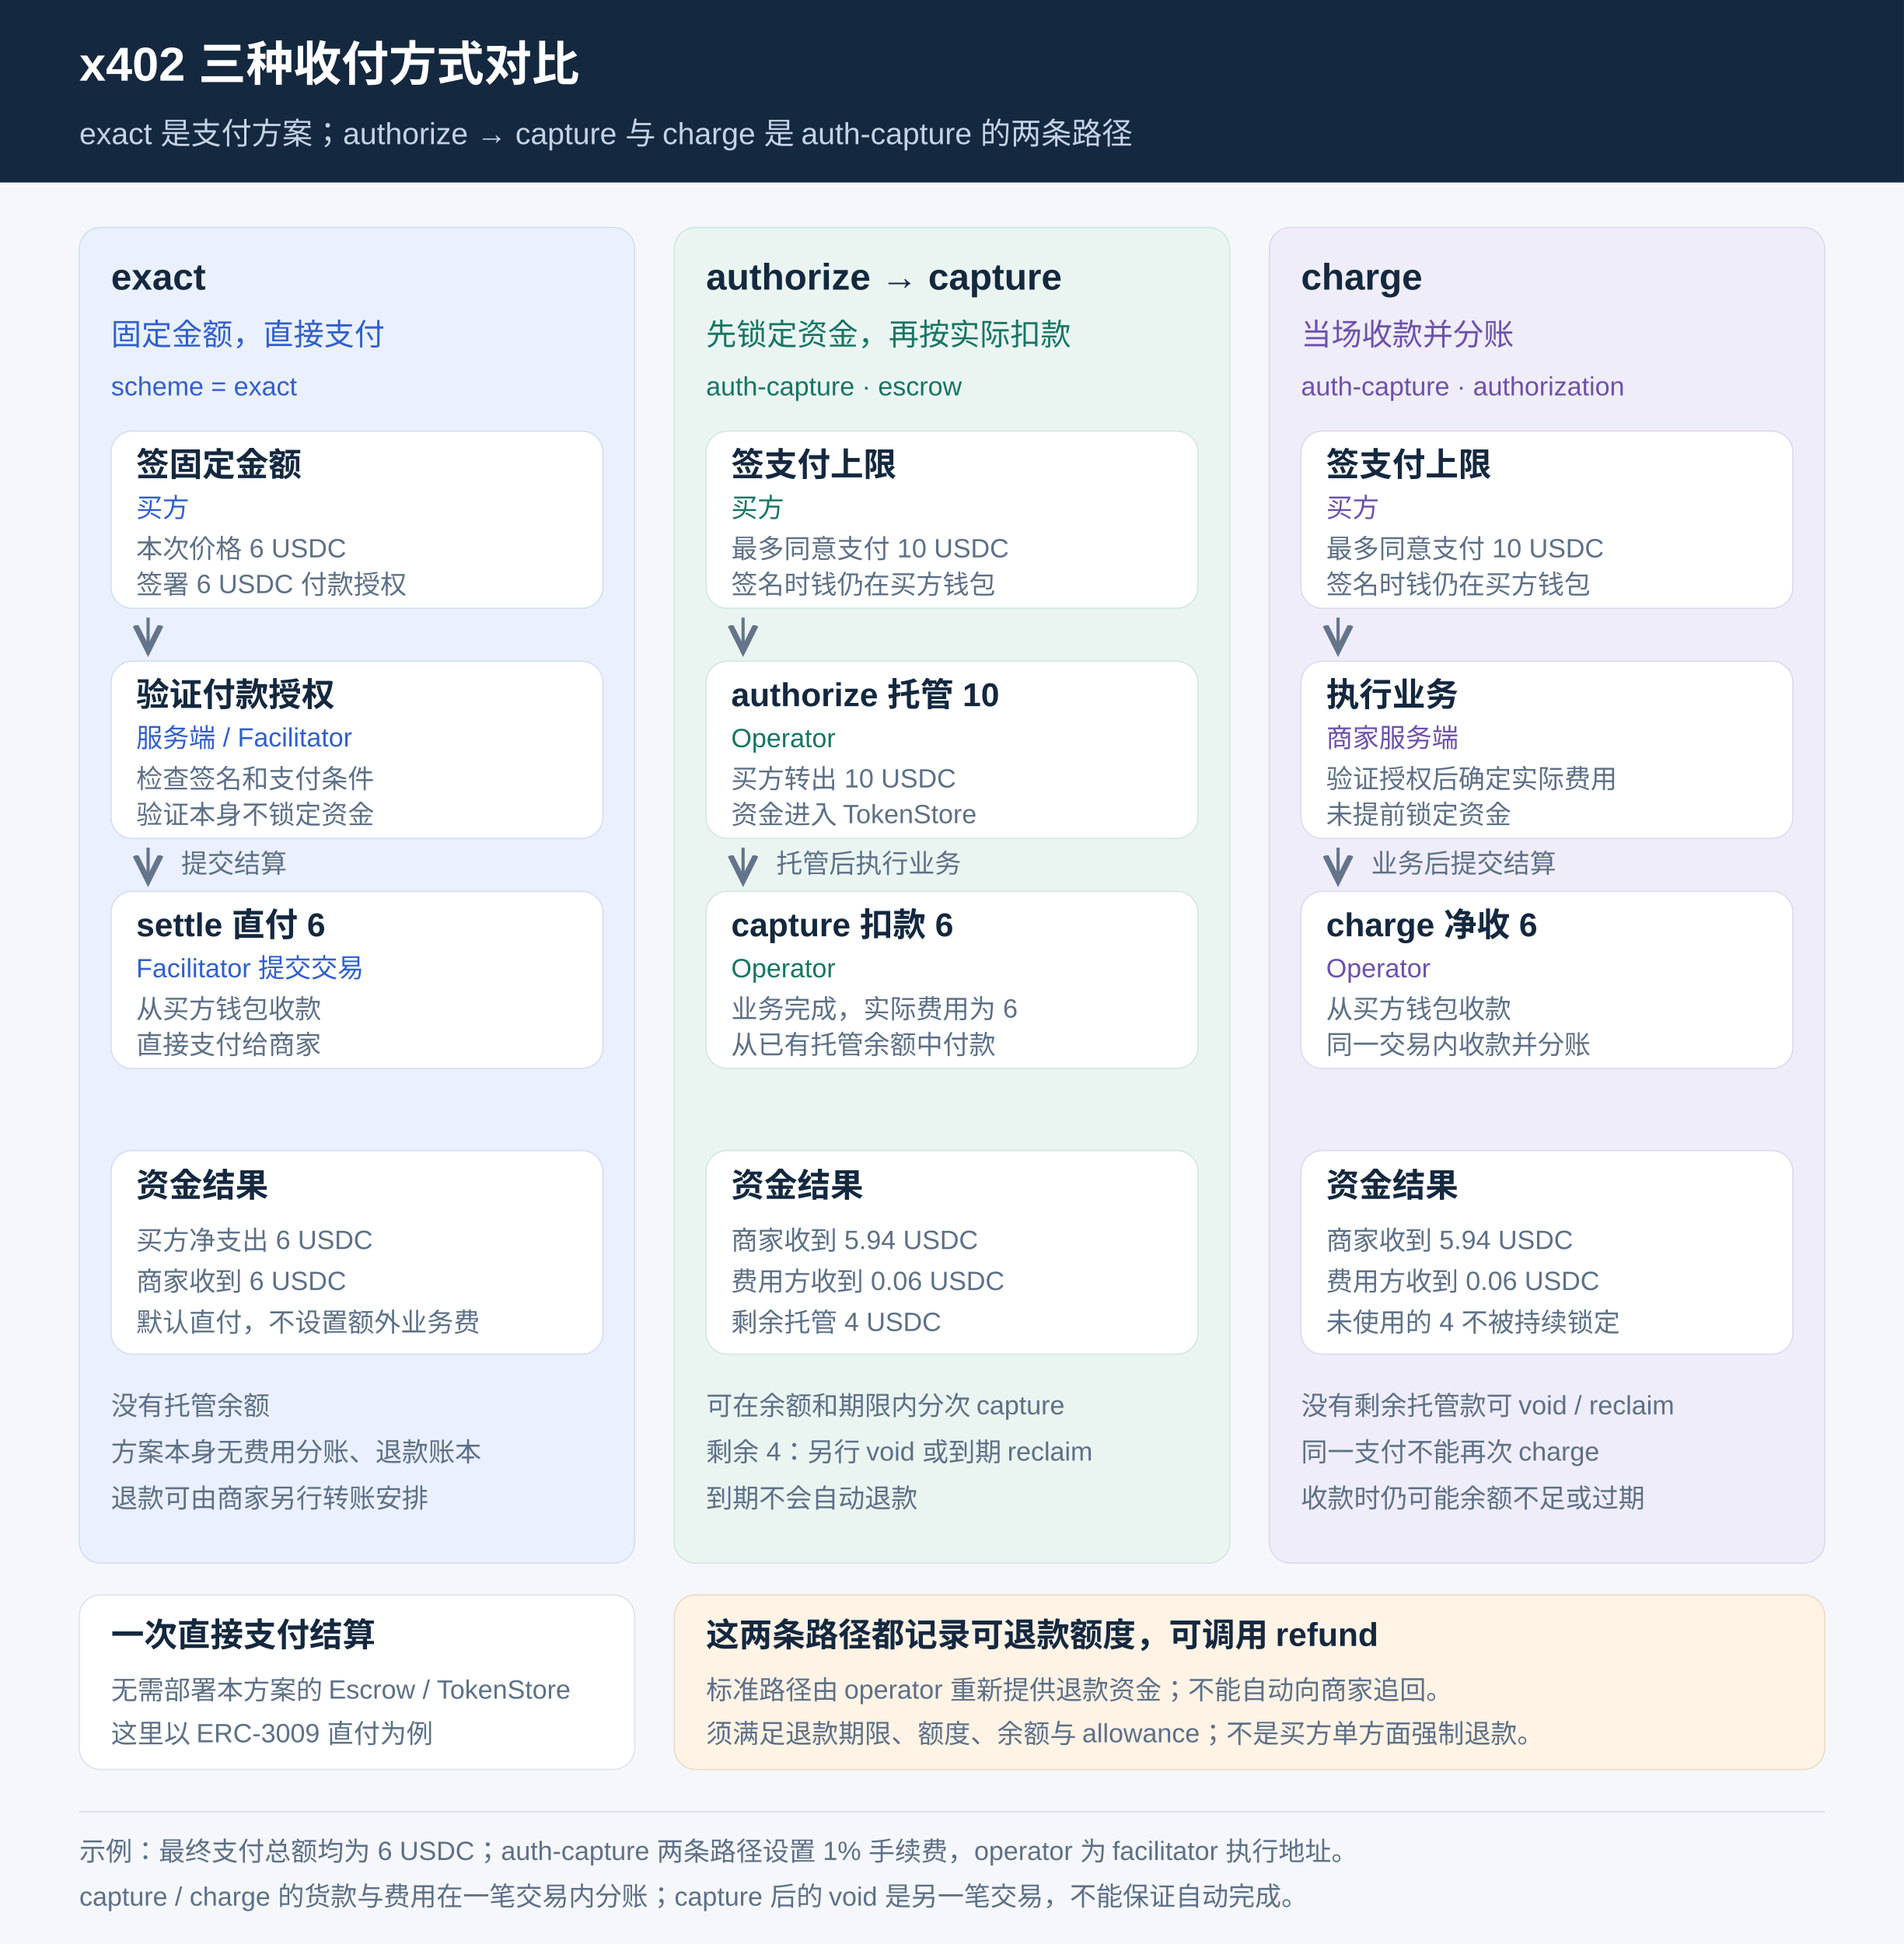
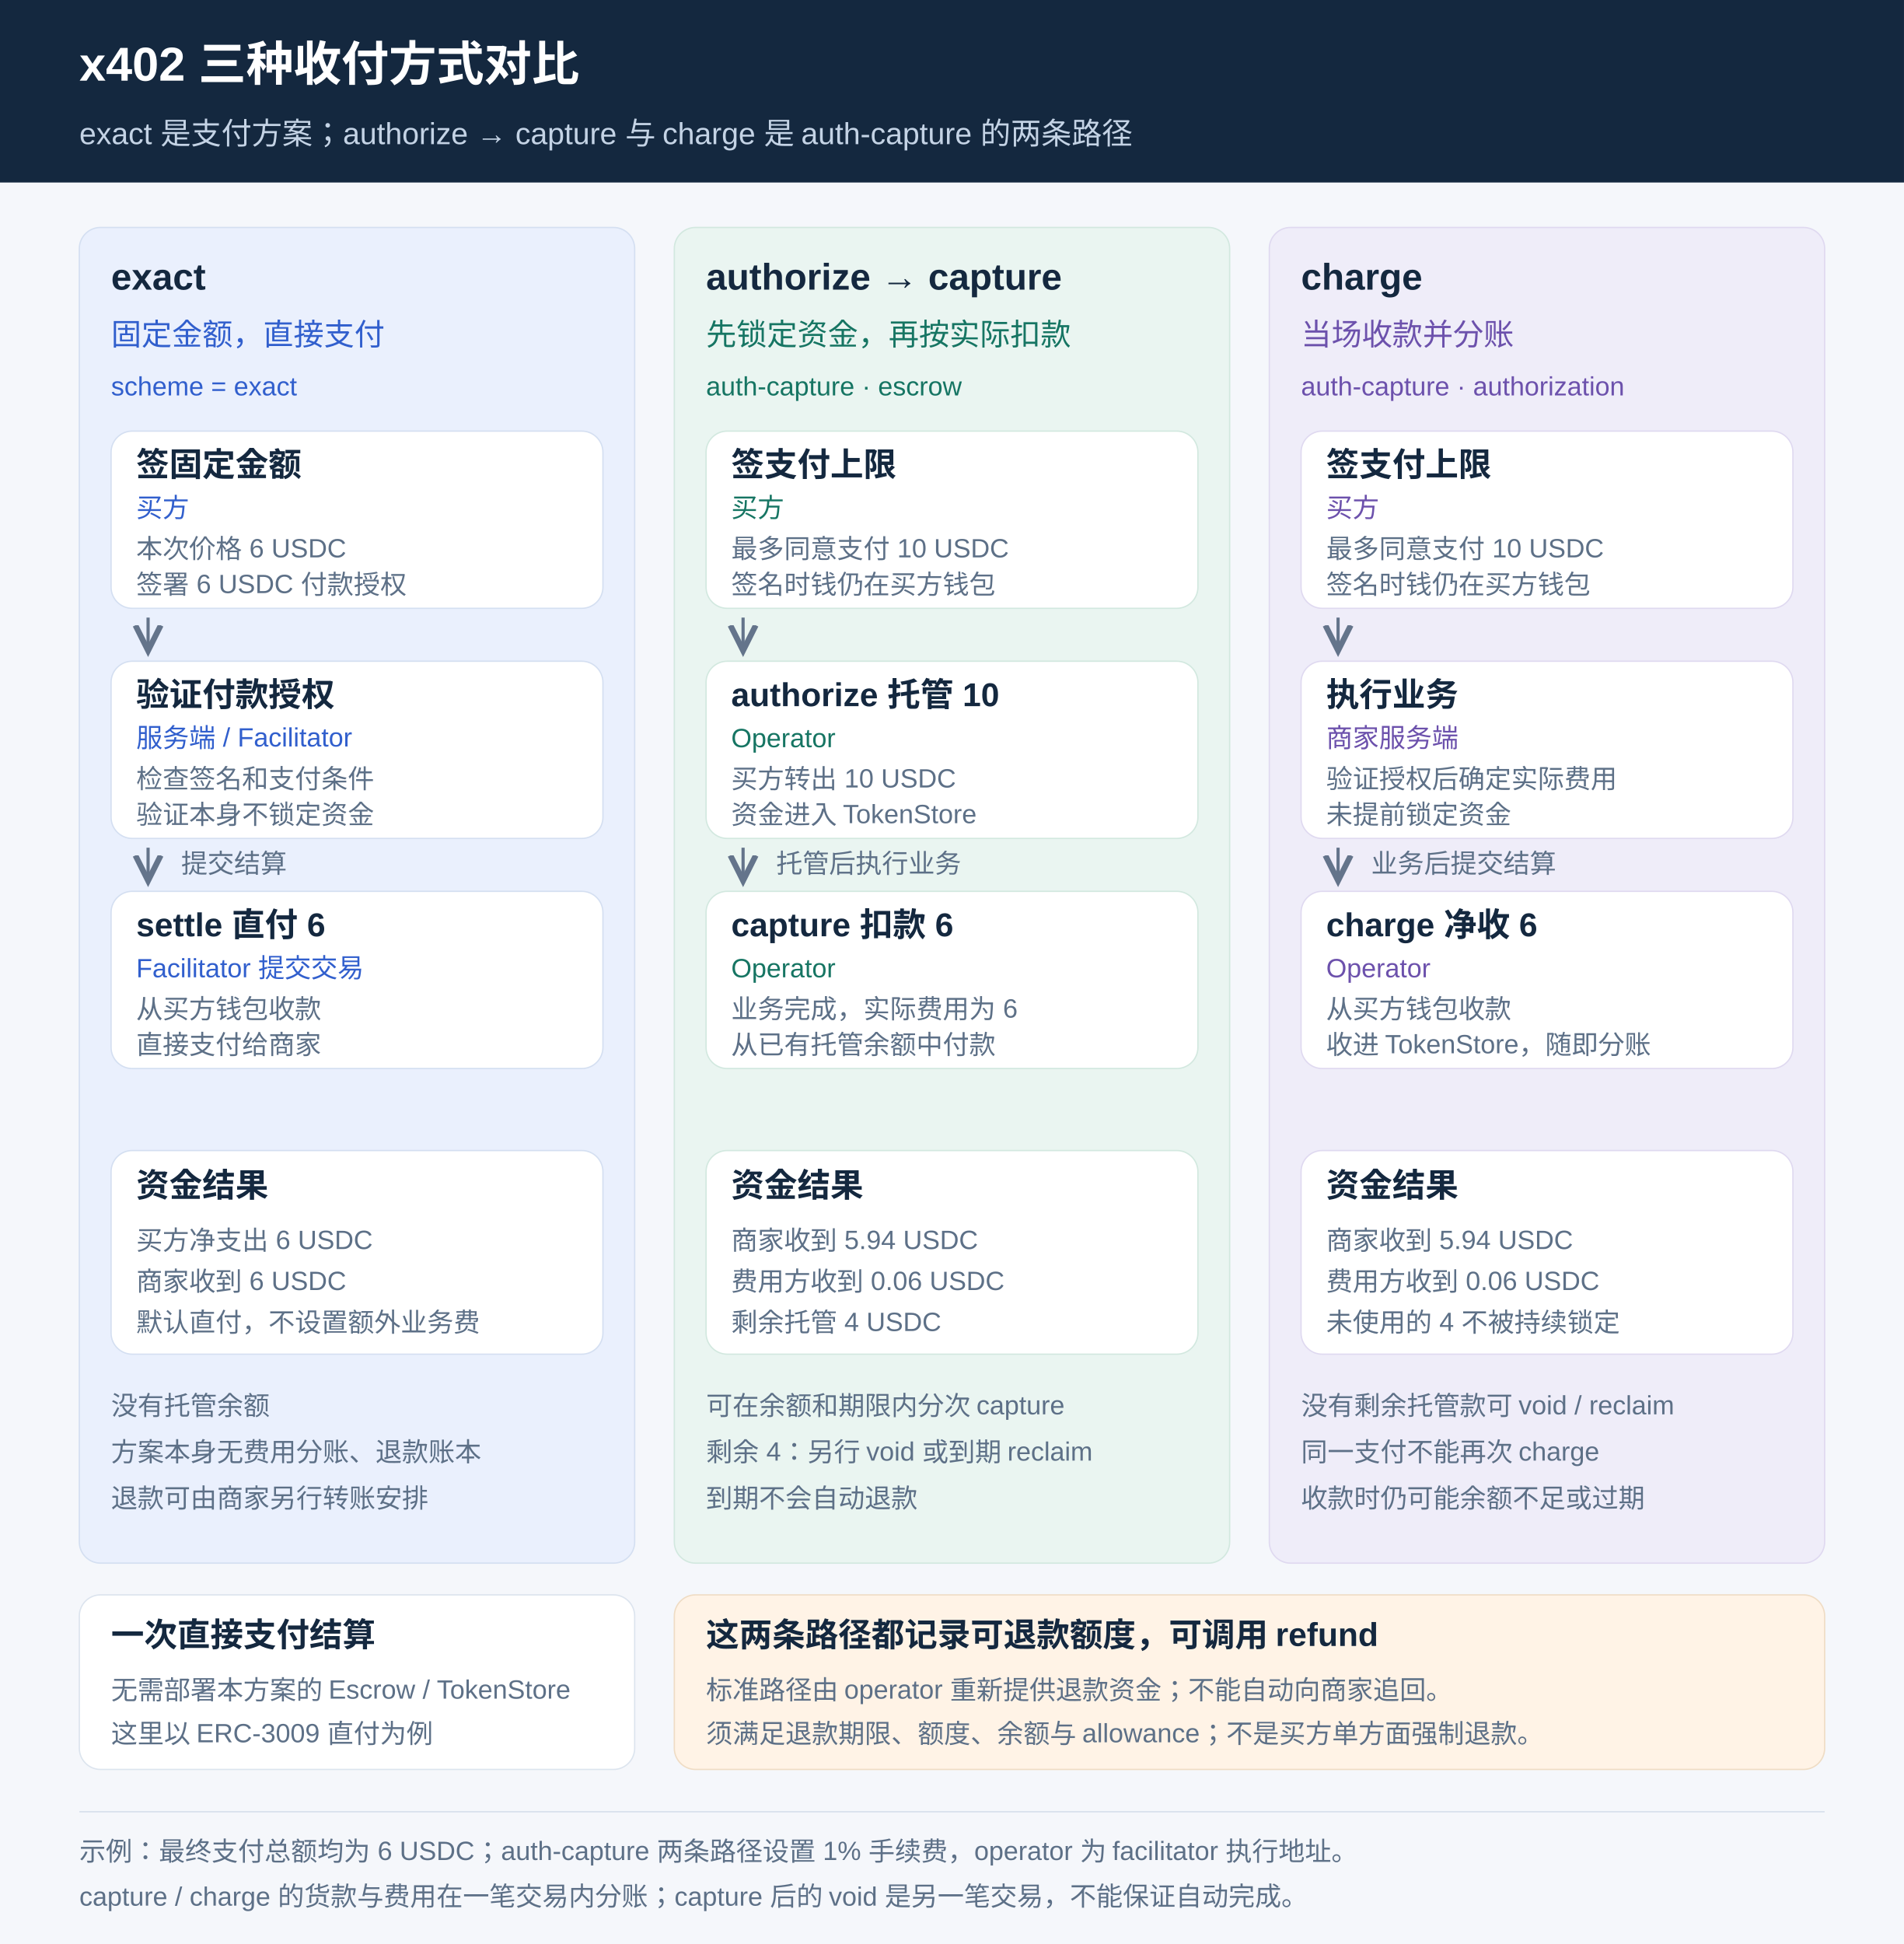
<svg xmlns="http://www.w3.org/2000/svg" width="1440" height="1470" viewBox="0 0 1440 1470" role="img" aria-labelledby="title desc">
  <defs>
    <marker id="arrow" markerWidth="10" markerHeight="10" refX="8" refY="5" orient="auto">
      <path d="M0 1 L8 5 L0 9" fill="none" stroke="#64748b" stroke-width="1.8" />
    </marker>
  </defs>
  <style>text{font-family:'PingFang SC','Microsoft YaHei',Arial,sans-serif} .title{font-size:28px;font-weight:600;fill:#14283f} .body{font-size:23px;fill:#33465e} .small{font-size:20px;fill:#5d7087} .step{font-size:25px;font-weight:600;fill:#14283f}</style>
  <rect width="1440" height="1470" fill="#f5f7fb" />
  <rect width="1440" height="138" fill="#14283f" />
  <text x="60" y="61" font-size="36" font-weight="650" fill="white">x402 三种收付方式对比</text>
  <text x="60" y="109" font-size="23" fill="#c4d3e5">exact 是支付方案；authorize → capture 与 charge 是 auth-capture 的两条路径</text>
  <rect x="60" y="172" width="420" height="1010" rx="16" fill="#eaf0fd" stroke="#d4dff1" />
  <text x="84" y="219" class="title">exact</text>
  <text x="84" y="261" class="body" style="fill:#315fcd">固定金额，直接支付</text>
  <text x="84" y="299" class="small" style="fill:#315fcd">scheme = exact</text>
  <rect x="84" y="326" width="372" height="134" rx="16" fill="white" stroke="#d4dff1" />
  <text x="103" y="360" class="step">签固定金额</text>
  <text x="103" y="391" class="small" style="fill:#315fcd">买方</text>
  <text x="103" y="422" class="small">本次价格 6 USDC</text>
  <text x="103" y="449" class="small">签署 6 USDC 付款授权</text>
  <path d="M112 467 V492" stroke="#64748b" stroke-width="2.4" marker-end="url(#arrow)" fill="none" />
  <rect x="84" y="500" width="372" height="134" rx="16" fill="white" stroke="#d4dff1" />
  <text x="103" y="534" class="step">验证付款授权</text>
  <text x="103" y="565" class="small" style="fill:#315fcd">服务端 / Facilitator</text>
  <text x="103" y="596" class="small">检查签名和支付条件</text>
  <text x="103" y="623" class="small">验证本身不锁定资金</text>
  <path d="M112 641 V666" stroke="#64748b" stroke-width="2.4" marker-end="url(#arrow)" fill="none" />
  <text x="137" y="660" class="small">提交结算</text>
  <rect x="84" y="674" width="372" height="134" rx="16" fill="white" stroke="#d4dff1" />
  <text x="103" y="708" class="step">settle 直付 6</text>
  <text x="103" y="739" class="small" style="fill:#315fcd">Facilitator 提交交易</text>
  <text x="103" y="770" class="small">从买方钱包收款</text>
  <text x="103" y="797" class="small">直接支付给商家</text>
  <rect x="84" y="870" width="372" height="154" rx="16" fill="white" stroke="#d4dff1" />
  <text x="103" y="905" class="step">资金结果</text>
  <text x="103" y="945" class="small">买方净支出 6 USDC</text>
  <text x="103" y="976" class="small">商家收到 6 USDC</text>
  <text x="103" y="1007" class="small">默认直付，不设置额外业务费</text>
  <text x="84" y="1070" class="small">没有托管余额</text>
  <text x="84" y="1105" class="small">方案本身无费用分账、退款账本</text>
  <text x="84" y="1140" class="small">退款可由商家另行转账安排</text>
  <rect x="510" y="172" width="420" height="1010" rx="16" fill="#eaf5f1" stroke="#d2e8df" />
  <text x="534" y="219" class="title">authorize → capture</text>
  <text x="534" y="261" class="body" style="fill:#167563">先锁定资金，再按实际扣款</text>
  <text x="534" y="299" class="small" style="fill:#167563">auth-capture · escrow</text>
  <rect x="534" y="326" width="372" height="134" rx="16" fill="white" stroke="#d2e8df" />
  <text x="553" y="360" class="step">签支付上限</text>
  <text x="553" y="391" class="small" style="fill:#167563">买方</text>
  <text x="553" y="422" class="small">最多同意支付 10 USDC</text>
  <text x="553" y="449" class="small">签名时钱仍在买方钱包</text>
  <path d="M562 467 V492" stroke="#64748b" stroke-width="2.4" marker-end="url(#arrow)" fill="none" />
  <rect x="534" y="500" width="372" height="134" rx="16" fill="white" stroke="#d2e8df" />
  <text x="553" y="534" class="step">authorize 托管 10</text>
  <text x="553" y="565" class="small" style="fill:#167563">Operator</text>
  <text x="553" y="596" class="small">买方转出 10 USDC</text>
  <text x="553" y="623" class="small">资金进入 TokenStore</text>
  <path d="M562 641 V666" stroke="#64748b" stroke-width="2.4" marker-end="url(#arrow)" fill="none" />
  <text x="587" y="660" class="small">托管后执行业务</text>
  <rect x="534" y="674" width="372" height="134" rx="16" fill="white" stroke="#d2e8df" />
  <text x="553" y="708" class="step">capture 扣款 6</text>
  <text x="553" y="739" class="small" style="fill:#167563">Operator</text>
  <text x="553" y="770" class="small">业务完成，实际费用为 6</text>
  <text x="553" y="797" class="small">从已有托管余额中付款</text>
  <rect x="534" y="870" width="372" height="154" rx="16" fill="white" stroke="#d2e8df" />
  <text x="553" y="905" class="step">资金结果</text>
  <text x="553" y="945" class="small">商家收到 5.94 USDC</text>
  <text x="553" y="976" class="small">费用方收到 0.06 USDC</text>
  <text x="553" y="1007" class="small">剩余托管 4 USDC</text>
  <text x="534" y="1070" class="small">可在余额和期限内分次 capture</text>
  <text x="534" y="1105" class="small">剩余 4：另行 void 或到期 reclaim</text>
  <text x="534" y="1140" class="small">到期不会自动退款</text>
  <rect x="960" y="172" width="420" height="1010" rx="16" fill="#efedf9" stroke="#dfd9f0" />
  <text x="984" y="219" class="title">charge</text>
  <text x="984" y="261" class="body" style="fill:#6c51ac">当场收款并分账</text>
  <text x="984" y="299" class="small" style="fill:#6c51ac">auth-capture · authorization</text>
  <rect x="984" y="326" width="372" height="134" rx="16" fill="white" stroke="#dfd9f0" />
  <text x="1003" y="360" class="step">签支付上限</text>
  <text x="1003" y="391" class="small" style="fill:#6c51ac">买方</text>
  <text x="1003" y="422" class="small">最多同意支付 10 USDC</text>
  <text x="1003" y="449" class="small">签名时钱仍在买方钱包</text>
  <path d="M1012 467 V492" stroke="#64748b" stroke-width="2.4" marker-end="url(#arrow)" fill="none" />
  <rect x="984" y="500" width="372" height="134" rx="16" fill="white" stroke="#dfd9f0" />
  <text x="1003" y="534" class="step">执行业务</text>
  <text x="1003" y="565" class="small" style="fill:#6c51ac">商家服务端</text>
  <text x="1003" y="596" class="small">验证授权后确定实际费用</text>
  <text x="1003" y="623" class="small">未提前锁定资金</text>
  <path d="M1012 641 V666" stroke="#64748b" stroke-width="2.4" marker-end="url(#arrow)" fill="none" />
  <text x="1037" y="660" class="small">业务后提交结算</text>
  <rect x="984" y="674" width="372" height="134" rx="16" fill="white" stroke="#dfd9f0" />
  <text x="1003" y="708" class="step">charge 净收 6</text>
  <text x="1003" y="739" class="small" style="fill:#6c51ac">Operator</text>
  <text x="1003" y="770" class="small">从买方钱包收款</text>
-   <text x="1003" y="797" class="small">同一交易内收款并分账</text>
+   <text x="1003" y="797" class="small">收进 TokenStore，随即分账</text>
  <rect x="984" y="870" width="372" height="154" rx="16" fill="white" stroke="#dfd9f0" />
  <text x="1003" y="905" class="step">资金结果</text>
  <text x="1003" y="945" class="small">商家收到 5.94 USDC</text>
  <text x="1003" y="976" class="small">费用方收到 0.06 USDC</text>
  <text x="1003" y="1007" class="small">未使用的 4 不被持续锁定</text>
  <text x="984" y="1070" class="small">没有剩余托管款可 void / reclaim</text>
  <text x="984" y="1105" class="small">同一支付不能再次 charge</text>
  <text x="984" y="1140" class="small">收款时仍可能余额不足或过期</text>
  <rect x="60" y="1206" width="420" height="132" rx="16" fill="white" stroke="#dce4ee" />
  <text x="84" y="1245" class="step">一次直接支付结算</text>
  <text x="84" y="1285" class="small">无需部署本方案的 Escrow / TokenStore</text>
  <text x="84" y="1318" class="small">这里以 ERC-3009 直付为例</text>
  <rect x="510" y="1206" width="870" height="132" rx="16" fill="#fff3e6" stroke="#efdcc4" />
  <text x="534" y="1245" class="step">这两条路径都记录可退款额度，可调用 refund</text>
  <text x="534" y="1285" class="small">标准路径由 operator 重新提供退款资金；不能自动向商家追回。</text>
  <text x="534" y="1318" class="small">须满足退款期限、额度、余额与 allowance；不是买方单方面强制退款。</text>
  <line x1="60" y1="1370" x2="1380" y2="1370" stroke="#d7e0ec" />
  <text x="60" y="1407" class="small">示例：最终支付总额均为 6 USDC；auth-capture 两条路径设置 1% 手续费，operator 为 facilitator 执行地址。</text>
  <text x="60" y="1441" class="small">capture / charge 的货款与费用在一笔交易内分账；capture 后的 void 是另一笔交易，不能保证自动完成。</text>
</svg>
